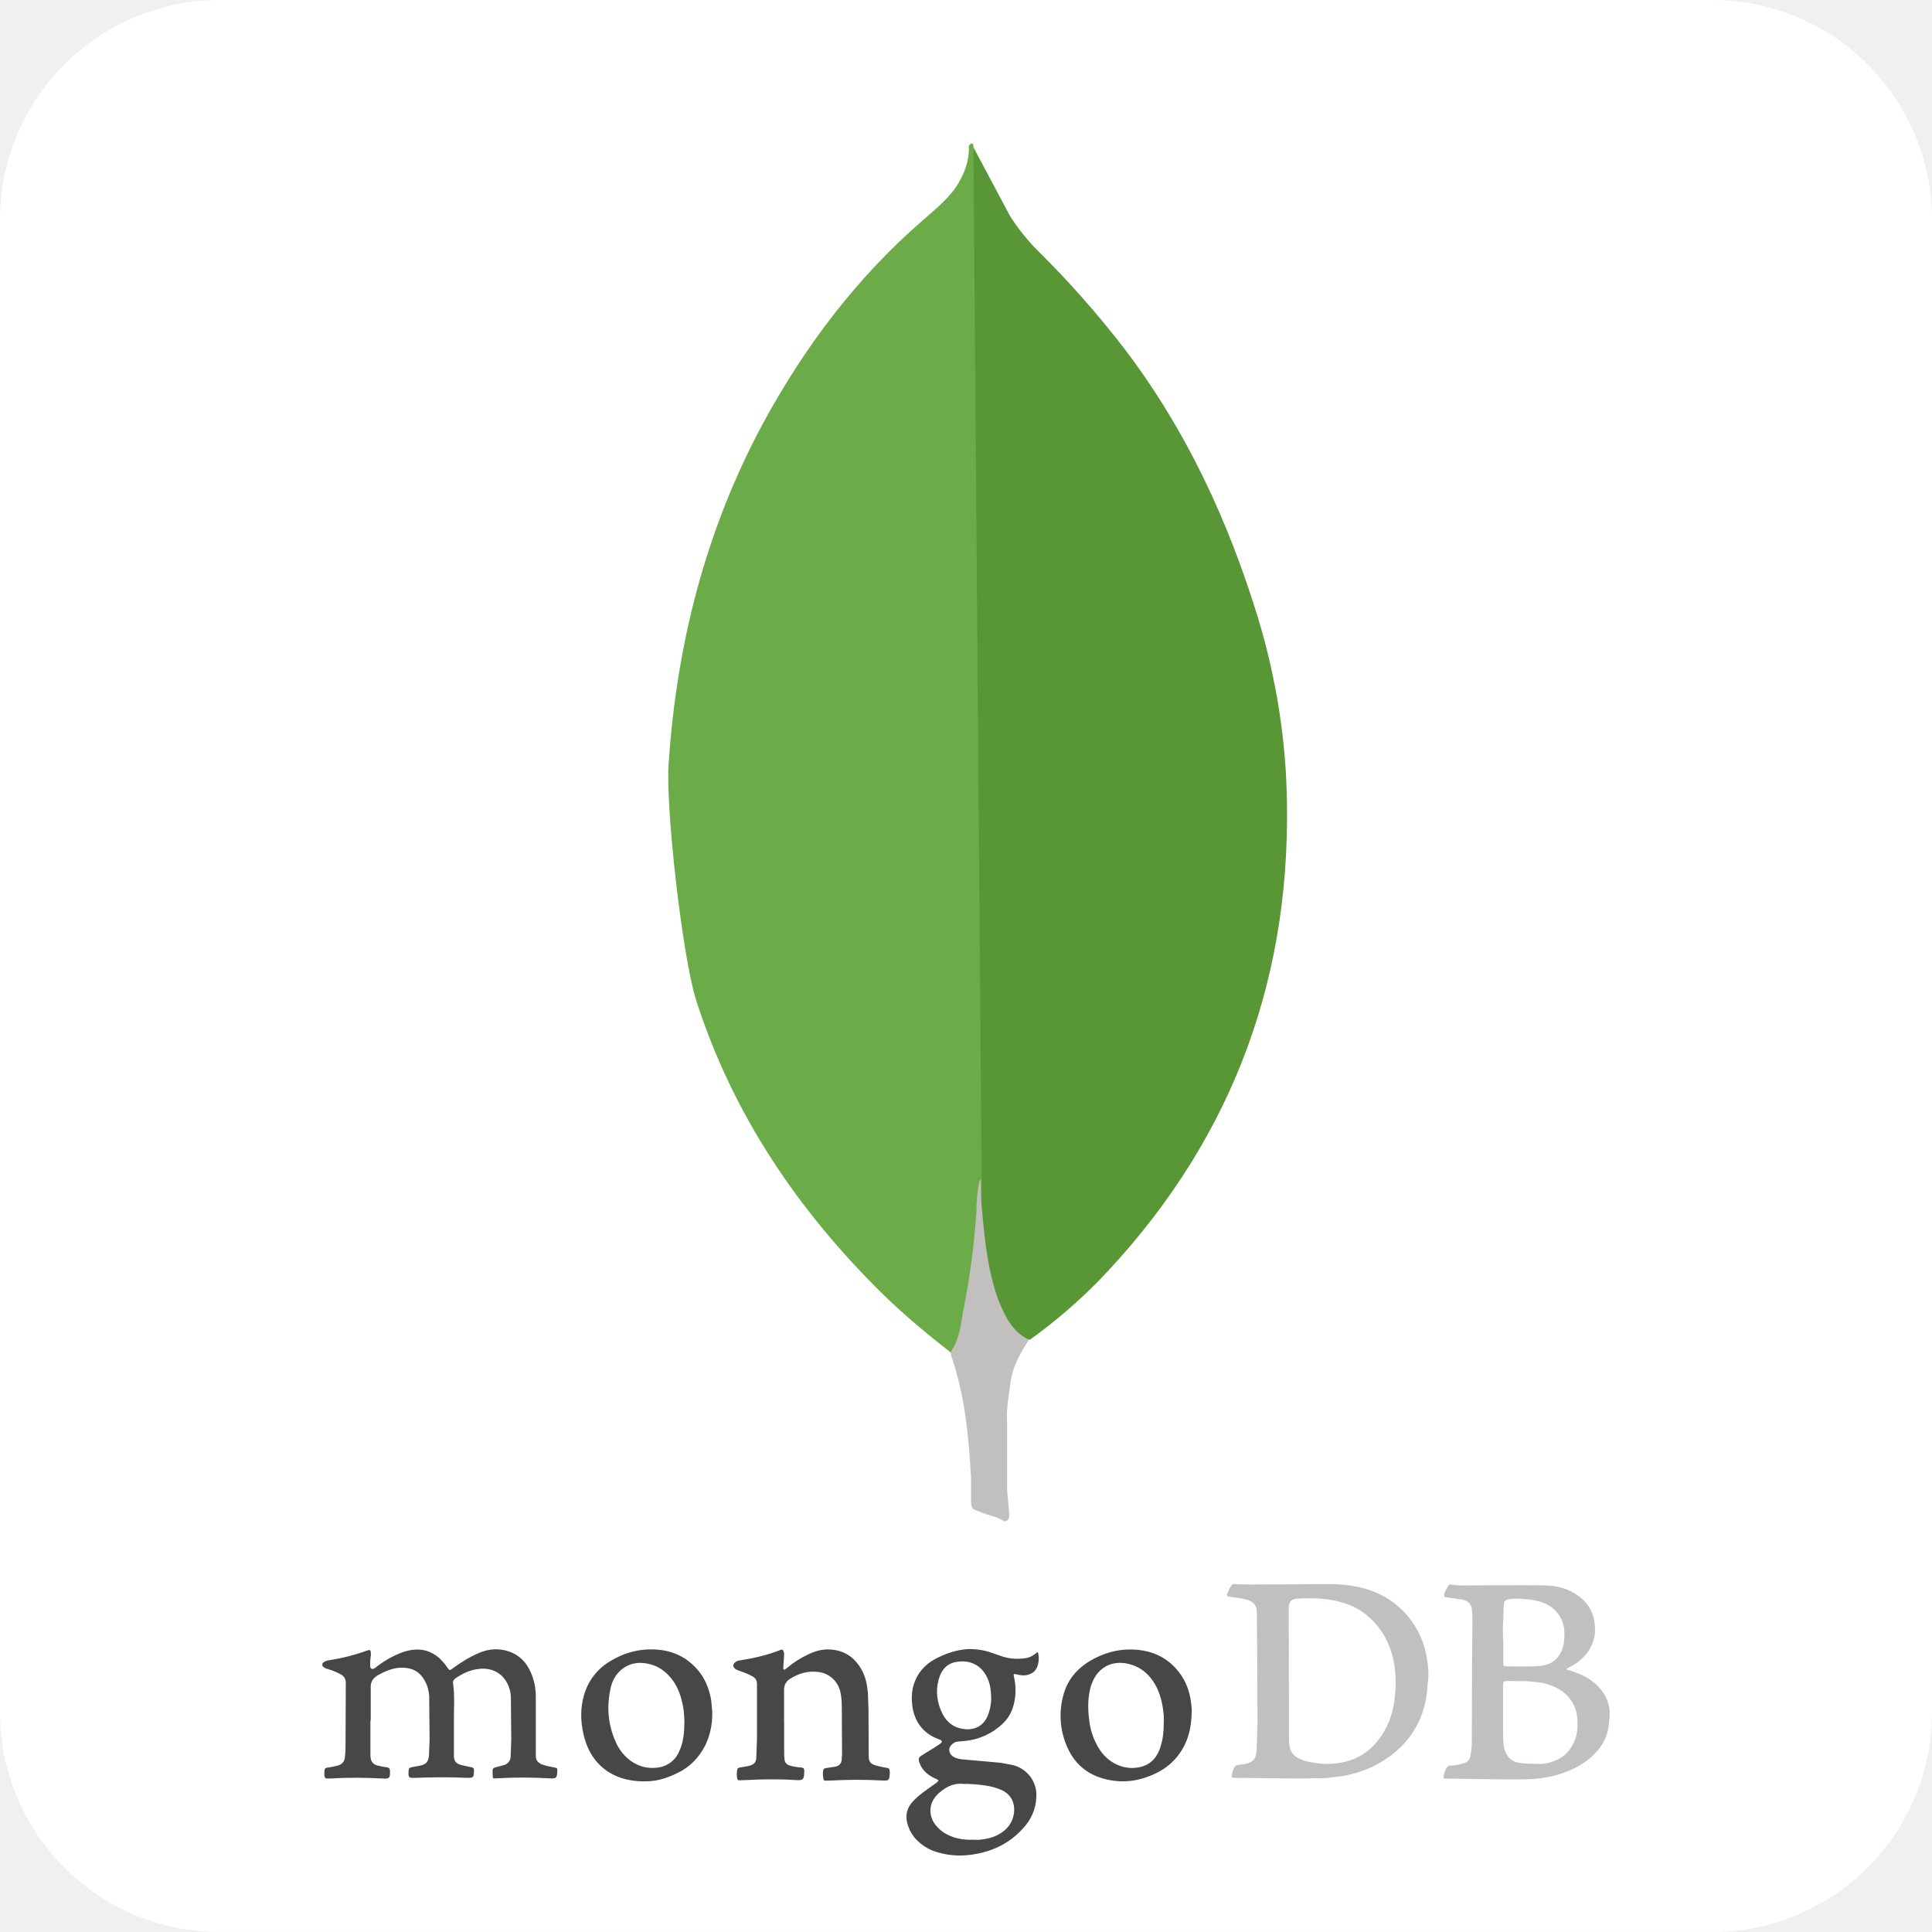
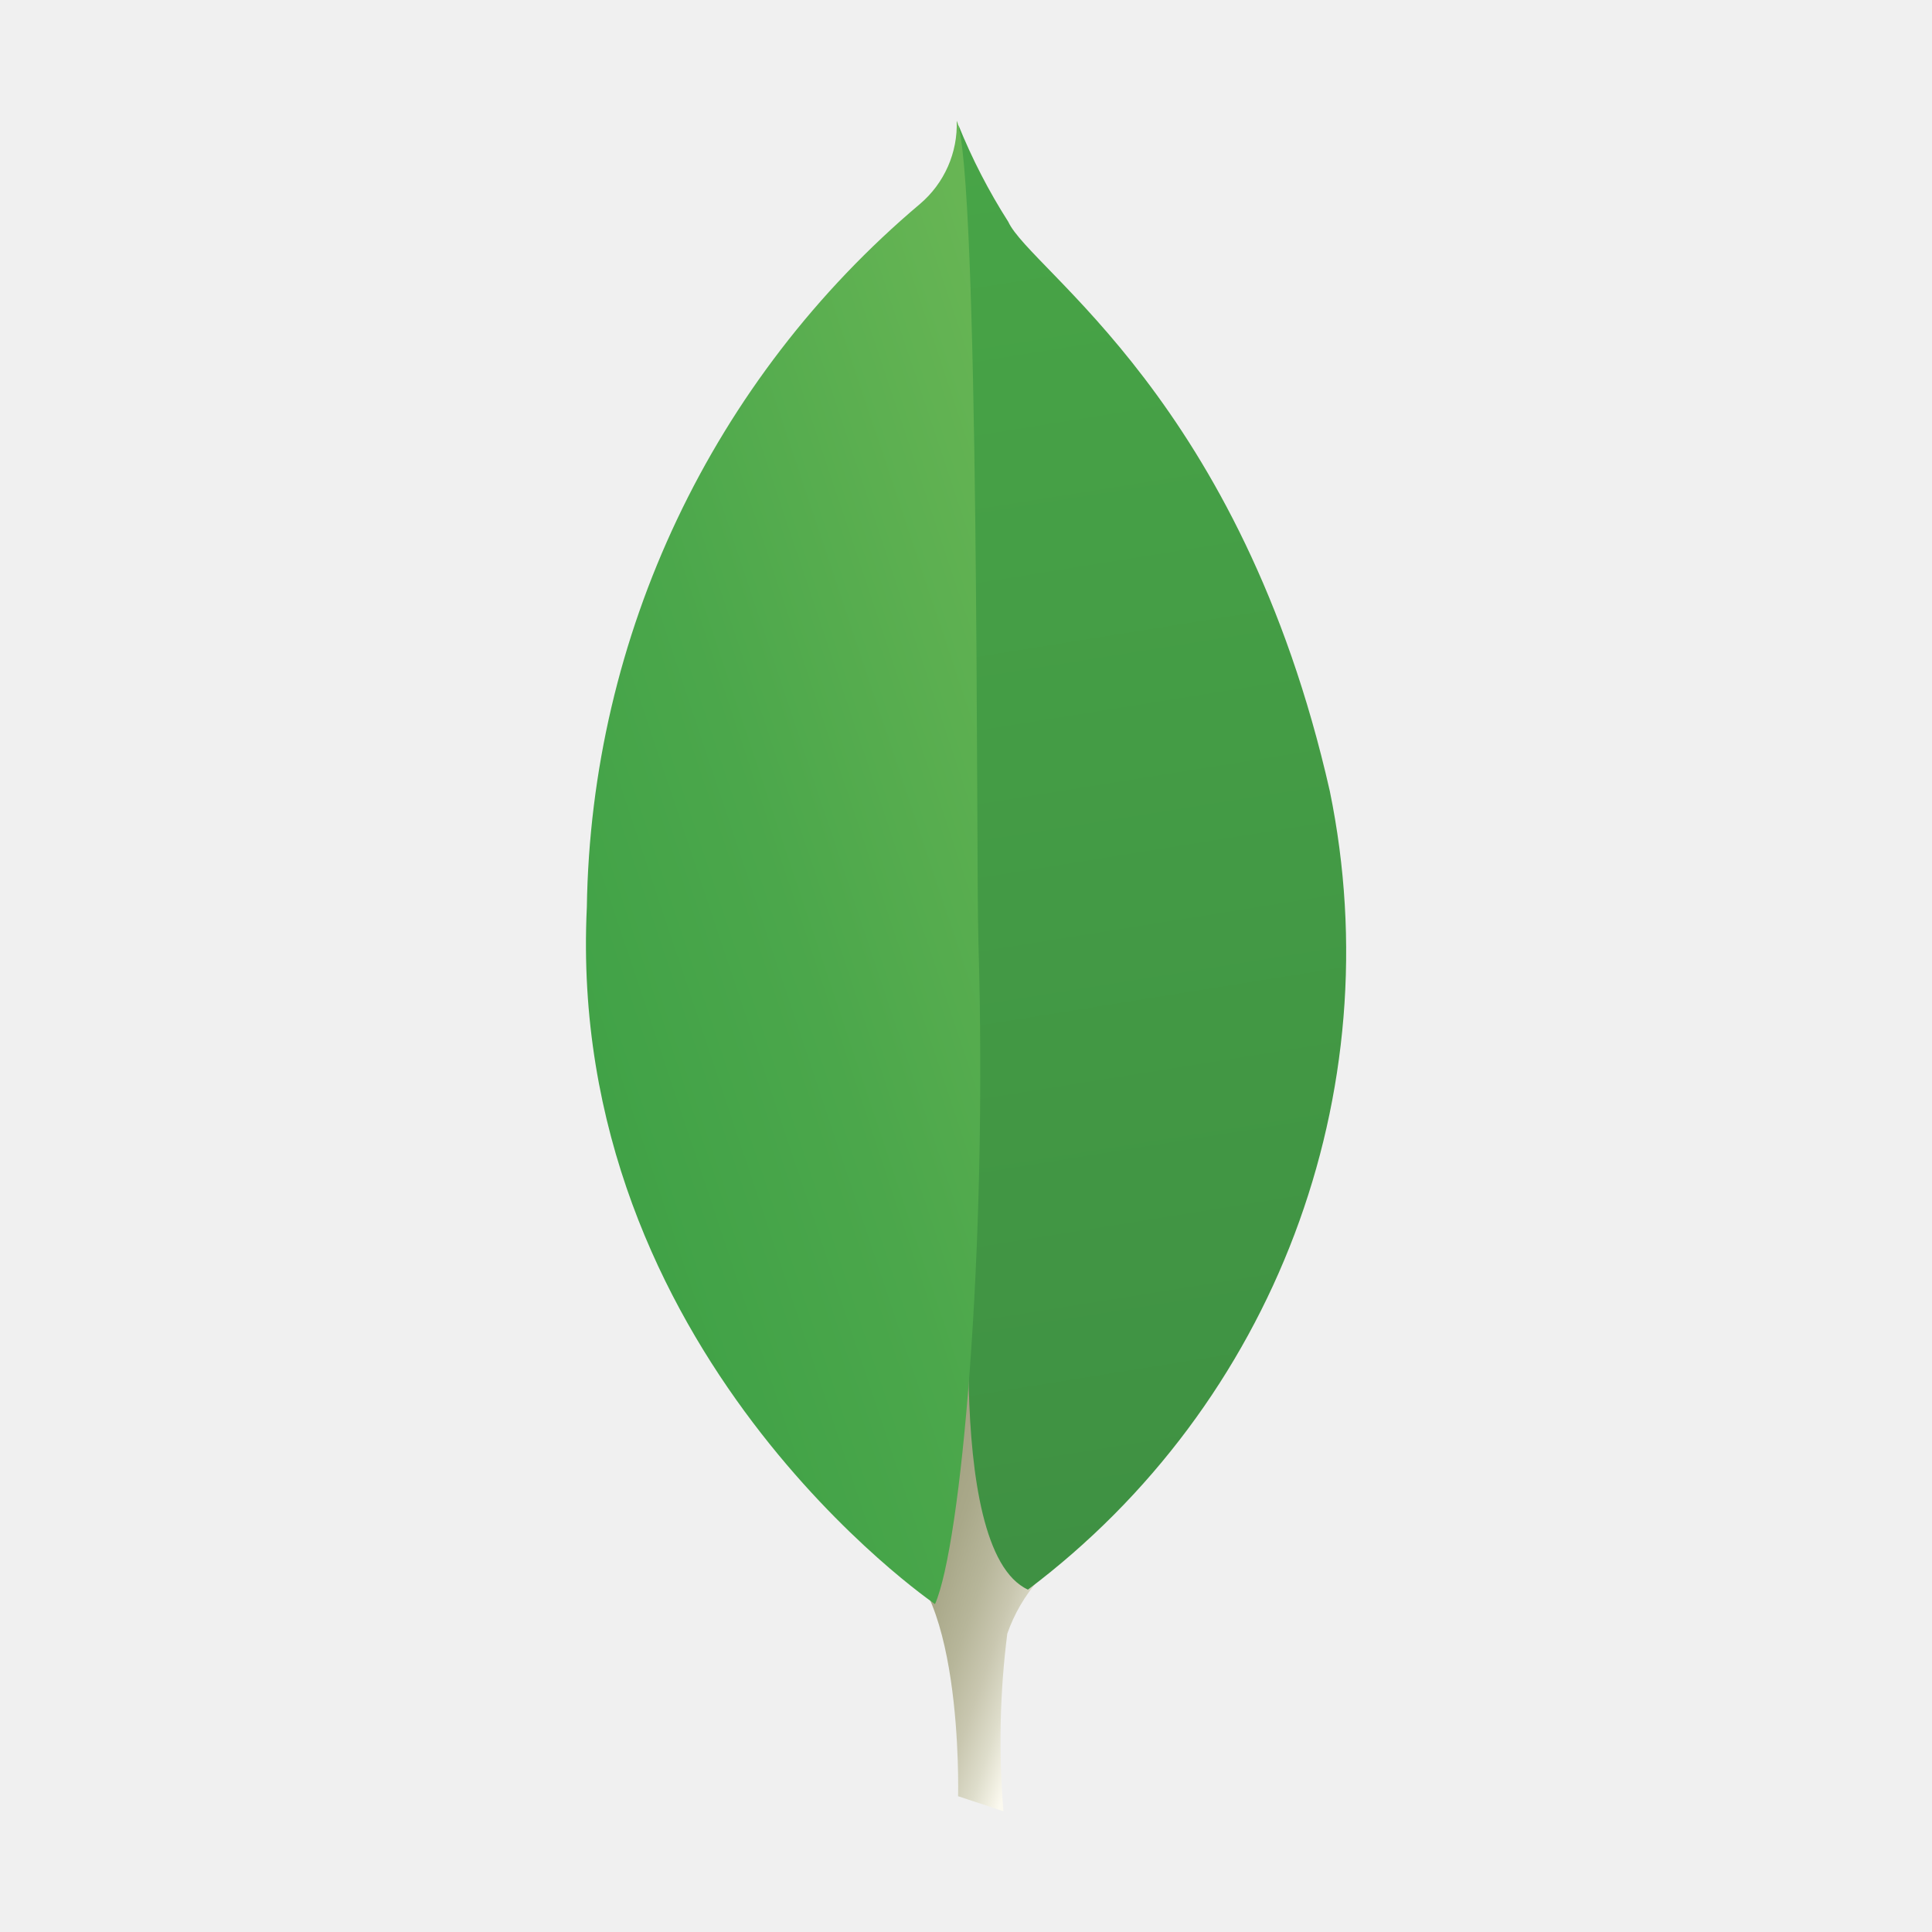
- <svg xmlns="http://www.w3.org/2000/svg" viewBox="0 0 2500.1 2500" width="2500" height="2500">
-   <path d="M2215.6 2500H284.4C127.3 2500 0 2372.7 0 2215.6V284.4C0 127.3 127.3 0 284.4 0h1931.3c157 0 284.4 127.3 284.4 284.4v1931.3c-.1 157-127.4 284.3-284.5 284.3z" fill="#fff" />
-   <path d="M1259.6 190.4l47.6 89.4c10.7 16.5 22.3 31.1 35.9 44.7 40 39.5 77.3 81.7 111.6 126.3 80.6 105.8 135 223.4 173.8 350.6 23.3 77.6 35.9 157.4 36.9 237.9 3.9 240.9-78.7 447.7-245.1 619.6-27 27.2-56.3 52.3-87.5 74.7-16.5 0-24.3-12.6-31.1-24.3-12.4-21.6-20.6-45.3-24.3-69.9-5.9-29.2-9.7-58.3-7.8-88.3v-13.6c-1.3-3.1-15.8-1340.2-10-1347.1z" fill="#599636" />
-   <path d="M1259.6 187.5c-1.9-3.9-3.9-1-5.9 1 1 19.5-5.9 36.9-16.5 53.5-11.7 16.5-27.2 29.2-42.8 42.8-86.3 74.7-154.3 165.1-208.7 266.1C913.2 686.8 875.9 832.5 865.4 986c-4.8 55.3 17.5 250.5 35 306.8 47.6 149.6 133 274.9 243.8 383.6 27.2 26.2 56.3 50.5 86.3 73.9 8.8 0 9.7-7.8 11.7-13.6 3.9-12.4 6.8-25 8.8-37.8l19.5-145.6z" fill="#6cac48" />
-   <path d="M1307.2 1792.6c1.9-22.3 12.6-40.7 24.3-59.2-11.7-4.8-20.4-14.5-27.2-25.2-5.9-10.2-10.7-20.9-14.5-32.1-13.6-40.7-16.5-83.6-20.4-125.2v-25.2c-4.8 3.9-5.9 36.9-5.9 41.8-2.8 44.1-8.7 87.8-17.5 131.1-2.9 17.5-4.8 35-15.6 50.5 0 1.9 0 3.9 1 6.8 17.5 51.5 22.3 103.9 25.2 157.4v19.5c0 23.3-1 18.4 18.4 26.2 7.8 2.9 16.5 3.9 24.3 9.7 5.9 0 6.8-4.8 6.8-8.8l-2.9-32.1v-89.4c-.9-15.6 2-31.1 4-45.8z" fill="#c2bfbf" />
-   <path d="M479.33 2226.45v43.194c0 1.736 0 3.472.307 5.106.51 5.106 3.676 8.271 8.27 9.7 4.29 1.124 8.68 1.94 13.071 2.553 2.553.307 3.37 1.43 3.676 4.187.306 9.7-.51 10.824-9.905 10.211-21.852-1.123-43.806-1.43-65.658 0h-2.042c-6.842.307-7.352-.306-7.352-7.148 0-1.123.306-2.552.306-3.676 0-2.042 1.43-3.165 3.37-3.165 4.595-.51 8.781-1.736 13.07-2.553 5.922-1.43 9.394-5.105 9.905-11.13.817-6.535.817-13.377.817-19.912l.306-76.176c.204-4.493-2.246-8.68-6.229-10.824-5.105-2.859-10.62-5.105-16.236-6.841-1.736-.51-3.37-.817-4.799-1.736-4.187-2.042-4.289-5.719-.306-7.965 1.43-.817 3.165-1.43 4.799-1.736a260.072 260.072 0 0 0 50.546-12.764c3.37-1.123 4.288-.817 4.595 2.553.306 2.042 0 4.595-.307 6.535-.51 3.676-.51 7.352-.51 10.824 0 1.43.306 2.86 1.736 3.676s2.859 0 4.186-.817c5.923-4.595 11.948-8.782 18.483-12.458 9.394-5.105 19.299-9.7 30.123-11.13 13.07-1.736 24.405 1.736 34.412 10.211 4.084 3.676 7.76 7.863 10.824 12.458 2.859 4.187 3.165 4.289 6.841 1.43 10.824-7.965 22.159-15.01 34.412-20.219 12.764-5.412 25.834-6.228 38.905-1.736 13.377 4.8 22.465 14.194 27.877 26.958 4.595 10.211 6.535 20.831 6.535 31.86v76.175c0 5.106 2.042 8.271 7.148 10.824 5.412 2.042 11.334 3.165 17.052 4.289 3.676.817 3.676.817 3.676 4.595-.51 9.394-1.43 9.905-10.517 9.394a588.168 588.168 0 0 0-68.415 0c-4.595.306-4.595.306-4.8-4.289v-1.43c-.306-7.658-.306-7.658 7.148-9.394l7.352-2.042c5.106-1.225 8.782-5.82 8.782-11.13l.817-21.342-.51-55.65c-.205-5.004-1.226-9.906-3.166-14.5-7.148-17.36-22.771-23.589-37.782-21.853-11.334 1.123-21.341 5.719-30.736 12.254-2.042 1.43-3.37 3.165-3.165 5.922 2.553 18.176.817 36.352 1.123 54.528v39.518c0 7.148 2.86 10.517 9.7 12.253l13.071 2.86c2.042.306 3.166 1.123 3.166 3.37v2.041c-.307 7.965-.817 8.271-8.782 8.271-22.771-1.123-45.44-.816-67.905 0-7.658.307-8.27-.51-7.965-8.27.307-4.596.817-4.8 5.106-5.719l9.394-1.736c8.272-1.736 11.335-4.8 11.948-13.683l.816-19.095-.51-57.08c-.51-7.149-2.042-13.888-5.923-20.423-5.718-10.518-14.602-15.93-26.753-16.44-12.254-.817-22.975 3.676-33.289 9.394-7.148 4.187-10.21 9.088-9.7 17.36v41.457zm535.375 1.737v40.028c0 2.859.205 5.718.511 8.475.204 3.88 3.063 7.148 6.842 7.965 4.901 1.43 9.904 2.246 15.01 2.553 2.86.306 3.37 1.43 3.676 3.676v2.042c-.306 9.905-1.43 11.13-11.13 10.518-21.648-1.43-43.194-1.124-64.74 0l-8.27.306c-1.736 0-2.043-.817-2.553-2.042a29.428 29.428 0 0 1 0-11.947c.306-1.736 1.43-2.043 3.165-2.553 4.187-.51 7.659-1.43 11.641-2.043 7.148-1.735 9.7-4.595 9.905-11.947l.817-23.894v-69.947c0-5.106-2.042-8.271-6.535-10.518-5.106-2.859-10.518-4.799-16.236-6.841-1.736-.51-3.37-1.123-4.8-2.042-3.676-2.553-4.186-6.23-.51-9.088 1.634-1.328 3.574-2.145 5.718-2.247 18.176-2.859 35.842-6.841 52.894-13.683 2.043-.817 2.86-.306 3.676 1.43s1.124 3.676.817 5.718l-.817 13.377c0 1.736-.816 4.186.511 4.799 1.736 1.123 2.86-1.43 4.289-2.042a123.8 123.8 0 0 1 27.57-17.564c8.782-4.186 17.87-6.841 28.081-6.228 19.095 1.123 32.676 10.823 41.458 27.57 4.595 8.782 6.535 18.482 7.352 28.387l.817 20.831.306 62.8c.306 4.799 2.042 7.964 6.842 9.7a98.384 98.384 0 0 0 15.316 3.676c4.595.51 4.8 1.43 5.106 5.718v1.43c-.51 9.7-1.123 9.905-10.824 9.394a600.917 600.917 0 0 0-63.616 0c-2.86.306-5.718 0-8.271.306-1.736 0-2.86-.306-3.166-2.042-.51-3.676-1.123-7.352-.306-11.334.306-1.736 1.123-2.553 3.166-2.86l13.07-2.042c4.595-1.123 7.148-4.186 7.658-8.27l.511-7.965-.306-59.43c0-6.841-.307-13.683-1.736-20.422-3.37-14.602-14.5-24.916-29.51-26.448-13.071-1.43-24.916 2.043-35.842 9.088-5.412 3.37-7.659 8.272-7.659 14.194v42.887c0-.817 0-.817.307-.817z" fill="#47474a" />
-   <path d="M1846.82 2147.824c-3.166-20.729-10.824-39.21-24.201-55.447-11.641-14.295-26.652-25.426-43.806-32.37-17.87-7.351-36.965-9.7-56.264-10.21-7.965-.307-116.51 1.429-124.475 0-2.043-.307-3.37.306-4.595 2.042-1.43 2.042-2.86 4.288-3.676 6.535-3.37 7.658-3.37 7.148 4.799 8.27 6.841 1.124 13.377 1.737 19.912 3.677 5.922 2.042 10.211 5.412 11.64 11.947.511 3.166 1.124 103.134 1.124 149.697l-1.123 33.289c-.307 2.552-.511 5.105-1.43 7.352-1.123 3.37-3.166 6.229-6.535 7.658-3.778 1.736-7.76 2.86-11.947 3.166-7.659.816-8.782 1.123-11.335 9.7l-.817 3.166c-.51 3.676-.306 4.288 3.37 4.288l84.957.817 33.29-.51 22.974-2.86c26.141-4.799 49.423-15.623 69.335-32.982 11.334-10.007 20.626-22.158 27.264-35.841 7.964-15.93 11.334-33.289 12.253-50.852 1.532-10.11 1.021-20.32-.715-30.532zm-41.152 40.335c-1.123 18.176-4.8 35.841-14.193 51.669-11.948 20.728-29 35.228-52.588 40.334-10.212 2.042-20.423 3.165-31.145 1.736-7.658-.817-15.01-1.736-22.158-4.289-12.764-4.595-17.36-12.458-17.563-24.915l-.307-171.345c0-10.211 4.595-12.458 11.947-12.764 11.13-.817 22.465-.51 33.493.51 11.845 1.124 23.384 3.983 34.412 8.272 8.17 3.37 15.725 8.067 22.465 13.887 15.317 13.07 25.528 29.51 31.144 48.81 4.595 15.623 5.412 31.552 4.595 47.482zm277.337 27.876c0-1.736 0-3.165-.306-4.799-2.553-15.623-10.824-27.57-23.588-36.658-8.271-5.923-17.563-9.905-27.264-12.764-1.736-.51-3.165-1.124-4.8-1.43.307-1.43 1.124-1.736 2.043-2.042 5.718-2.86 11.13-5.923 15.93-10.211 8.781-7.352 14.602-16.44 17.563-27.57 1.736-5.923 1.736-11.948 1.123-18.177-.919-14.806-8.577-28.387-20.729-36.964-13.07-9.701-28.387-13.683-44.316-13.888-30.736-.51-61.676 0-92.31 0-8.782 0-17.563.51-26.753-.817-1.736-.306-4.187-.816-5.412 1.124-2.043 3.676-4.596 7.352-5.412 11.64-.307 2.043.306 3.166 2.552 3.37l19.606 2.86c7.658 1.123 13.07 5.411 13.683 12.253.51 4.697.817 9.496.817 14.193l-.51 53.099-.307 105.074c0 6.228-.817 12.253-2.042 18.482-.613 4.084-3.472 7.352-7.352 8.475-5.719 1.736-11.13 3.37-17.053 3.37-3.268-.306-6.331 1.736-7.352 4.8-1.123 2.552-2.042 5.411-2.553 7.964-.51 3.37.306 4.595 3.676 4.187 2.553-.307 96.292 2.042 113.958.306 10.517-1.123 20.83-2.553 31.246-5.718 17.87-5.719 34.412-13.888 47.482-27.877 10.824-11.335 17.053-25.018 17.564-40.947.816-3.676.816-7.352.816-11.335zm-137.851-116.51l.817-22.77c0-4.29 1.735-6.23 5.922-7.149 6.842-1.43 13.683-.817 20.423-.51 6.841.51 13.376 1.43 20.218 3.37 12.458 3.675 22.158 10.823 27.877 22.77 2.552 5.412 3.982 11.335 3.982 17.36.306 7.964-.306 15.623-3.37 23.281-4.8 10.518-12.458 17.36-23.588 19.3-11.13 2.042-42.58 1.123-47.482 1.123-4.289 0-4.595-.51-4.595-4.8v-26.753c-.715-8.271-.715-16.644-.306-25.018zm92.31 152.862c-4.8 12.764-13.684 21.648-26.141 26.448-6.842 2.552-13.684 4.186-20.831 3.676-8.782-.307-17.564 0-26.448-1.736-11.947-2.553-17.359-13.888-18.176-22.159-1.43-14.5-.51-29.306-.816-40.028v-37.475c0-4.595.51-5.923 5.412-5.923l26.753.307 18.176 2.042c12.764 2.86 24.405 7.658 33.493 17.563 7.352 7.965 11.334 17.564 12.253 28.081.817 9.905.307 19.606-3.37 29z" fill="#c2bfbf" />
-   <path d="M1315.529 2166.817l7.352 1.123c7.964.307 17.359-2.552 20.218-13.683a29.258 29.258 0 0 0 0-16.235c-1.736 0-2.553 1.43-3.37 2.042-4.288 3.37-9.088 5.412-14.193 5.922-10.212 1.124-20.423.51-30.43-3.165l-13.887-4.8c-9.7-3.165-19.912-4.492-30.123-3.982-14.5 1.123-28.081 5.923-40.947 12.764-13.683 7.352-23.282 18.483-27.877 33.493-2.553 8.782-2.86 17.87-1.736 26.958 2.86 20.729 13.683 35.228 32.982 42.887 1.124.306 2.043.817 3.166 1.123 2.553 1.43 2.859 2.86.51 4.8l-7.147 4.799-17.053 10.517c-4.289 2.553-4.8 4.595-3.37 9.088 1.736 5.31 4.8 10.007 9.088 13.683 3.88 3.37 8.271 6.025 13.07 7.965 3.166 1.43 3.166 2.042.307 4.595l-16.236 11.641c-5.412 4.187-10.824 8.271-15.317 13.683a27.922 27.922 0 0 0-6.842 25.528c2.145 9.905 7.25 18.789 14.807 25.528a59.6 59.6 0 0 0 26.14 14.194c15.93 4.595 32.37 4.8 48.606 1.736 23.282-4.289 43.704-14.602 59.634-32.063 11.13-11.641 17.563-25.324 18.176-41.56 1.327-19.504-11.743-36.965-30.736-41.458l-15.317-2.859-46.87-4.187c-5.105-.306-10.21-1.123-14.5-3.676-5.411-3.37-6.841-9.905-3.37-14.193 2.554-3.166 5.72-5.106 9.701-5.412l9.088-.817a82.347 82.347 0 0 0 47.993-21.852 50.514 50.514 0 0 0 14.5-24.2c3.37-12.254 3.37-24.916.51-37.374-.816-3.165-.51-3.37 3.37-2.86zm-69.641 141.528c1.736.306 3.37 0 5.106 0 11.947.51 24.2 1.43 35.841 4.595 3.778 1.123 7.556 2.553 11.13 4.289 11.335 6.229 15.623 17.053 14.194 28.693-1.736 12.764-8.782 21.852-19.912 27.877-7.352 4.187-15.623 5.923-24.2 6.842-3.166.306-5.923 0-9.089 0-9.905.306-19.605-.817-29-4.8-6.535-2.553-11.947-6.229-16.746-11.334-9.905-9.905-14.602-28.081.306-42.887 9.088-8.476 19.3-14.398 32.37-13.275zm32.472-88.634c-5.923 15.011-19.095 19.606-32.064 17.564-11.947-1.736-20.728-8.271-26.447-19.095-7.352-14.5-9.394-29.51-5.105-45.134 3.165-11.64 10.21-20.422 22.77-22.465 15.93-2.859 31.145 2.86 39.212 18.789 4.187 7.658 5.922 17.053 5.922 30.43-.306 5.411-1.43 12.764-4.288 19.911zm-358.006-19.4c-2.553-15.318-8.271-29.307-18.79-40.948-15.622-17.36-35.534-24.915-57.999-25.018-19.605-.306-38.088 5.412-54.528 15.624-16.236 9.7-28.08 25.221-33.289 43.5-4.799 16.44-4.595 33.288-.816 50.035 9.904 44.93 44.623 64.228 86.08 61.37 12.254-.818 23.895-4.8 34.923-10.212 16.44-7.658 28.387-19.912 36.658-36.046 6.535-13.376 9.394-27.57 9.088-43.806zm-40.335 63.105c-4.186 13.07-15.623 22.464-29.306 23.894-12.458 1.736-24.2-1.43-34.616-8.782-7.556-5.616-13.683-12.866-17.87-21.341-11.64-23.895-13.683-48.81-7.658-74.44 1.94-7.965 6.024-15.113 11.947-20.73 10.517-9.7 22.771-11.946 36.352-9.087 13.07 2.86 22.975 9.905 31.144 20.729s11.947 23.281 14.194 36.352c1.123 6.535 1.123 13.376 1.43 17.563 0 13.683-1.124 24.916-5.413 35.842zm661.178-60.757c-2.042-16.44-8.271-31.553-19.912-44.01-15.317-16.747-35.229-23.895-57.387-24.201-19.095-.307-36.658 5.105-52.894 14.5-18.176 10.823-30.736 26.14-35.535 46.87-5.719 22.668-3.37 46.562 6.841 67.598 9.394 19.911 25.324 32.676 46.36 38.394 23.28 6.229 45.44 3.37 67.087-7.148 18.789-9.088 32.063-23.282 39.824-42.58 4.595-11.335 6.229-23.589 6.535-37.783.204-2.552-.408-7.147-.919-11.64zm-39.211 57.08c-4.595 15.317-14.194 25.324-30.43 27.57-11.947 1.737-23.281-1.122-33.493-7.964-8.781-5.922-15.01-13.887-19.605-23.282-5.106-9.904-7.965-20.422-9.088-31.246-1.736-13.377-1.736-26.447 1.43-39.824.612-2.655 1.43-5.208 2.552-7.658 7.965-19.912 25.528-29 46.36-24.405 13.887 3.165 24.404 10.824 32.369 22.465 7.658 11.334 11.334 23.894 13.07 37.373.817 5.412 1.124 11.13.817 15.93 0 11.13-.817 21.34-4.186 31.246z" fill="#47474a" />
+ <svg xmlns="http://www.w3.org/2000/svg" width="800px" height="800px" viewBox="0 0 32 32">
+   <defs>
+     <linearGradient id="a" x1="-645.732" y1="839.188" x2="-654.59" y2="839.25" gradientTransform="matrix(-0.977, -0.323, -0.29, 0.877, -375.944, -928.287)" gradientUnits="userSpaceOnUse">
+       <stop offset="0.231" stop-color="#999875" />
+       <stop offset="0.563" stop-color="#9b9977" />
+       <stop offset="0.683" stop-color="#a09f7e" />
+       <stop offset="0.768" stop-color="#a9a889" />
+       <stop offset="0.837" stop-color="#b7b69a" />
+       <stop offset="0.896" stop-color="#c9c7b0" />
+       <stop offset="0.948" stop-color="#deddcb" />
+       <stop offset="0.994" stop-color="#f8f6eb" />
+       <stop offset="1" stop-color="#fbf9ef" />
+     </linearGradient>
+     <linearGradient id="b" x1="-644.287" y1="823.405" x2="-657.028" y2="845.476" gradientTransform="matrix(-0.977, -0.323, -0.29, 0.877, -375.944, -928.287)" gradientUnits="userSpaceOnUse">
+       <stop offset="0" stop-color="#48a547" />
+       <stop offset="1" stop-color="#3f9143" />
+     </linearGradient>
+     <linearGradient id="c" x1="-643.386" y1="839.485" x2="-652.418" y2="833.417" gradientTransform="matrix(-0.977, -0.323, -0.29, 0.877, -375.944, -928.287)" gradientUnits="userSpaceOnUse">
+       <stop offset="0" stop-color="#41a247" />
+       <stop offset="0.352" stop-color="#4ba74b" />
+       <stop offset="0.956" stop-color="#67b554" />
+       <stop offset="1" stop-color="#69b655" />
+     </linearGradient>
+   </defs>
+   <path d="M16.62,30l-.751-.249s.1-3.8-1.275-4.067c-.9-1.048.133-44.741,3.423-.149a2.712,2.712,0,0,0-1.333,1.523A14.1,14.1,0,0,0,16.62,30Z" style="fill:url(#a)" />
+   <path d="M17.026,26.329a13.223,13.223,0,0,0,5-13.225C20.556,6.619,17.075,4.487,16.7,3.673a9.792,9.792,0,0,1-.825-1.6l.277,18.069S15.578,25.664,17.026,26.329Z" style="fill:url(#b)" />
+   <path d="M15.487,26.569S9.366,22.4,9.72,15.025A15.54,15.54,0,0,1,15.239,3.377,1.725,1.725,0,0,0,15.846,2c.381.82.319,12.243.359,13.579C16.36,20.776,15.916,25.588,15.487,26.569Z" style="fill:url(#c)" />
</svg>
